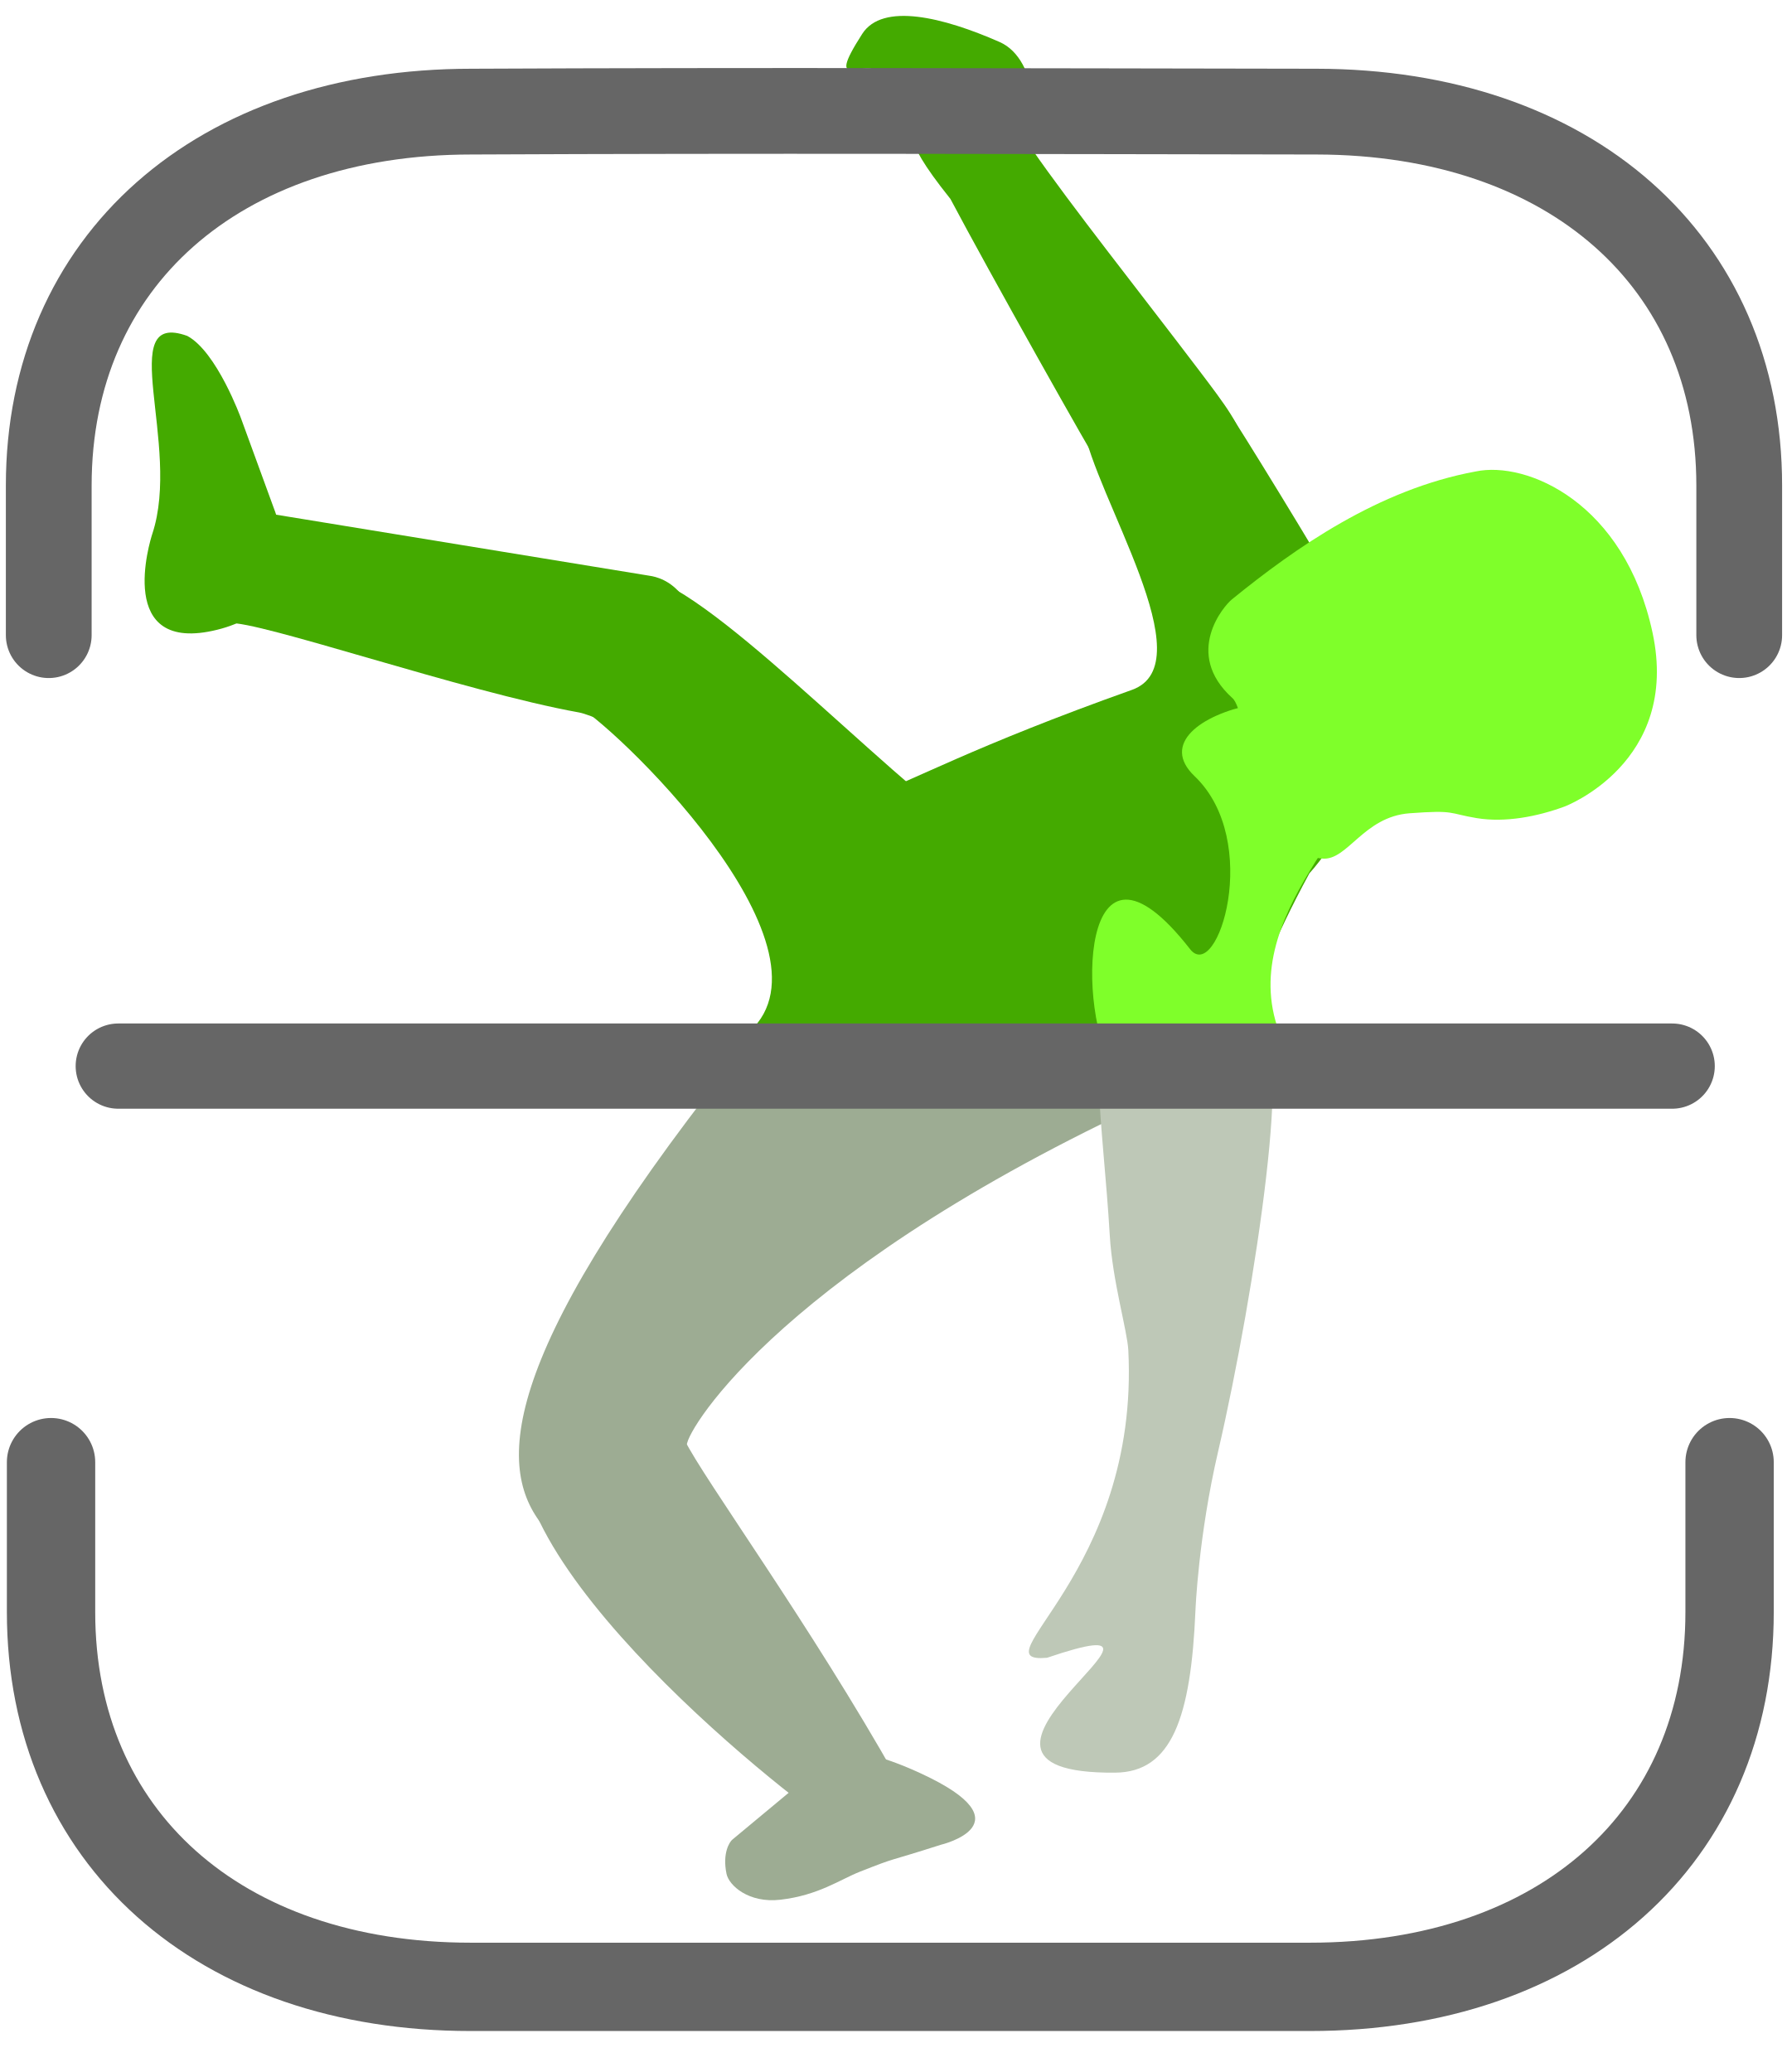
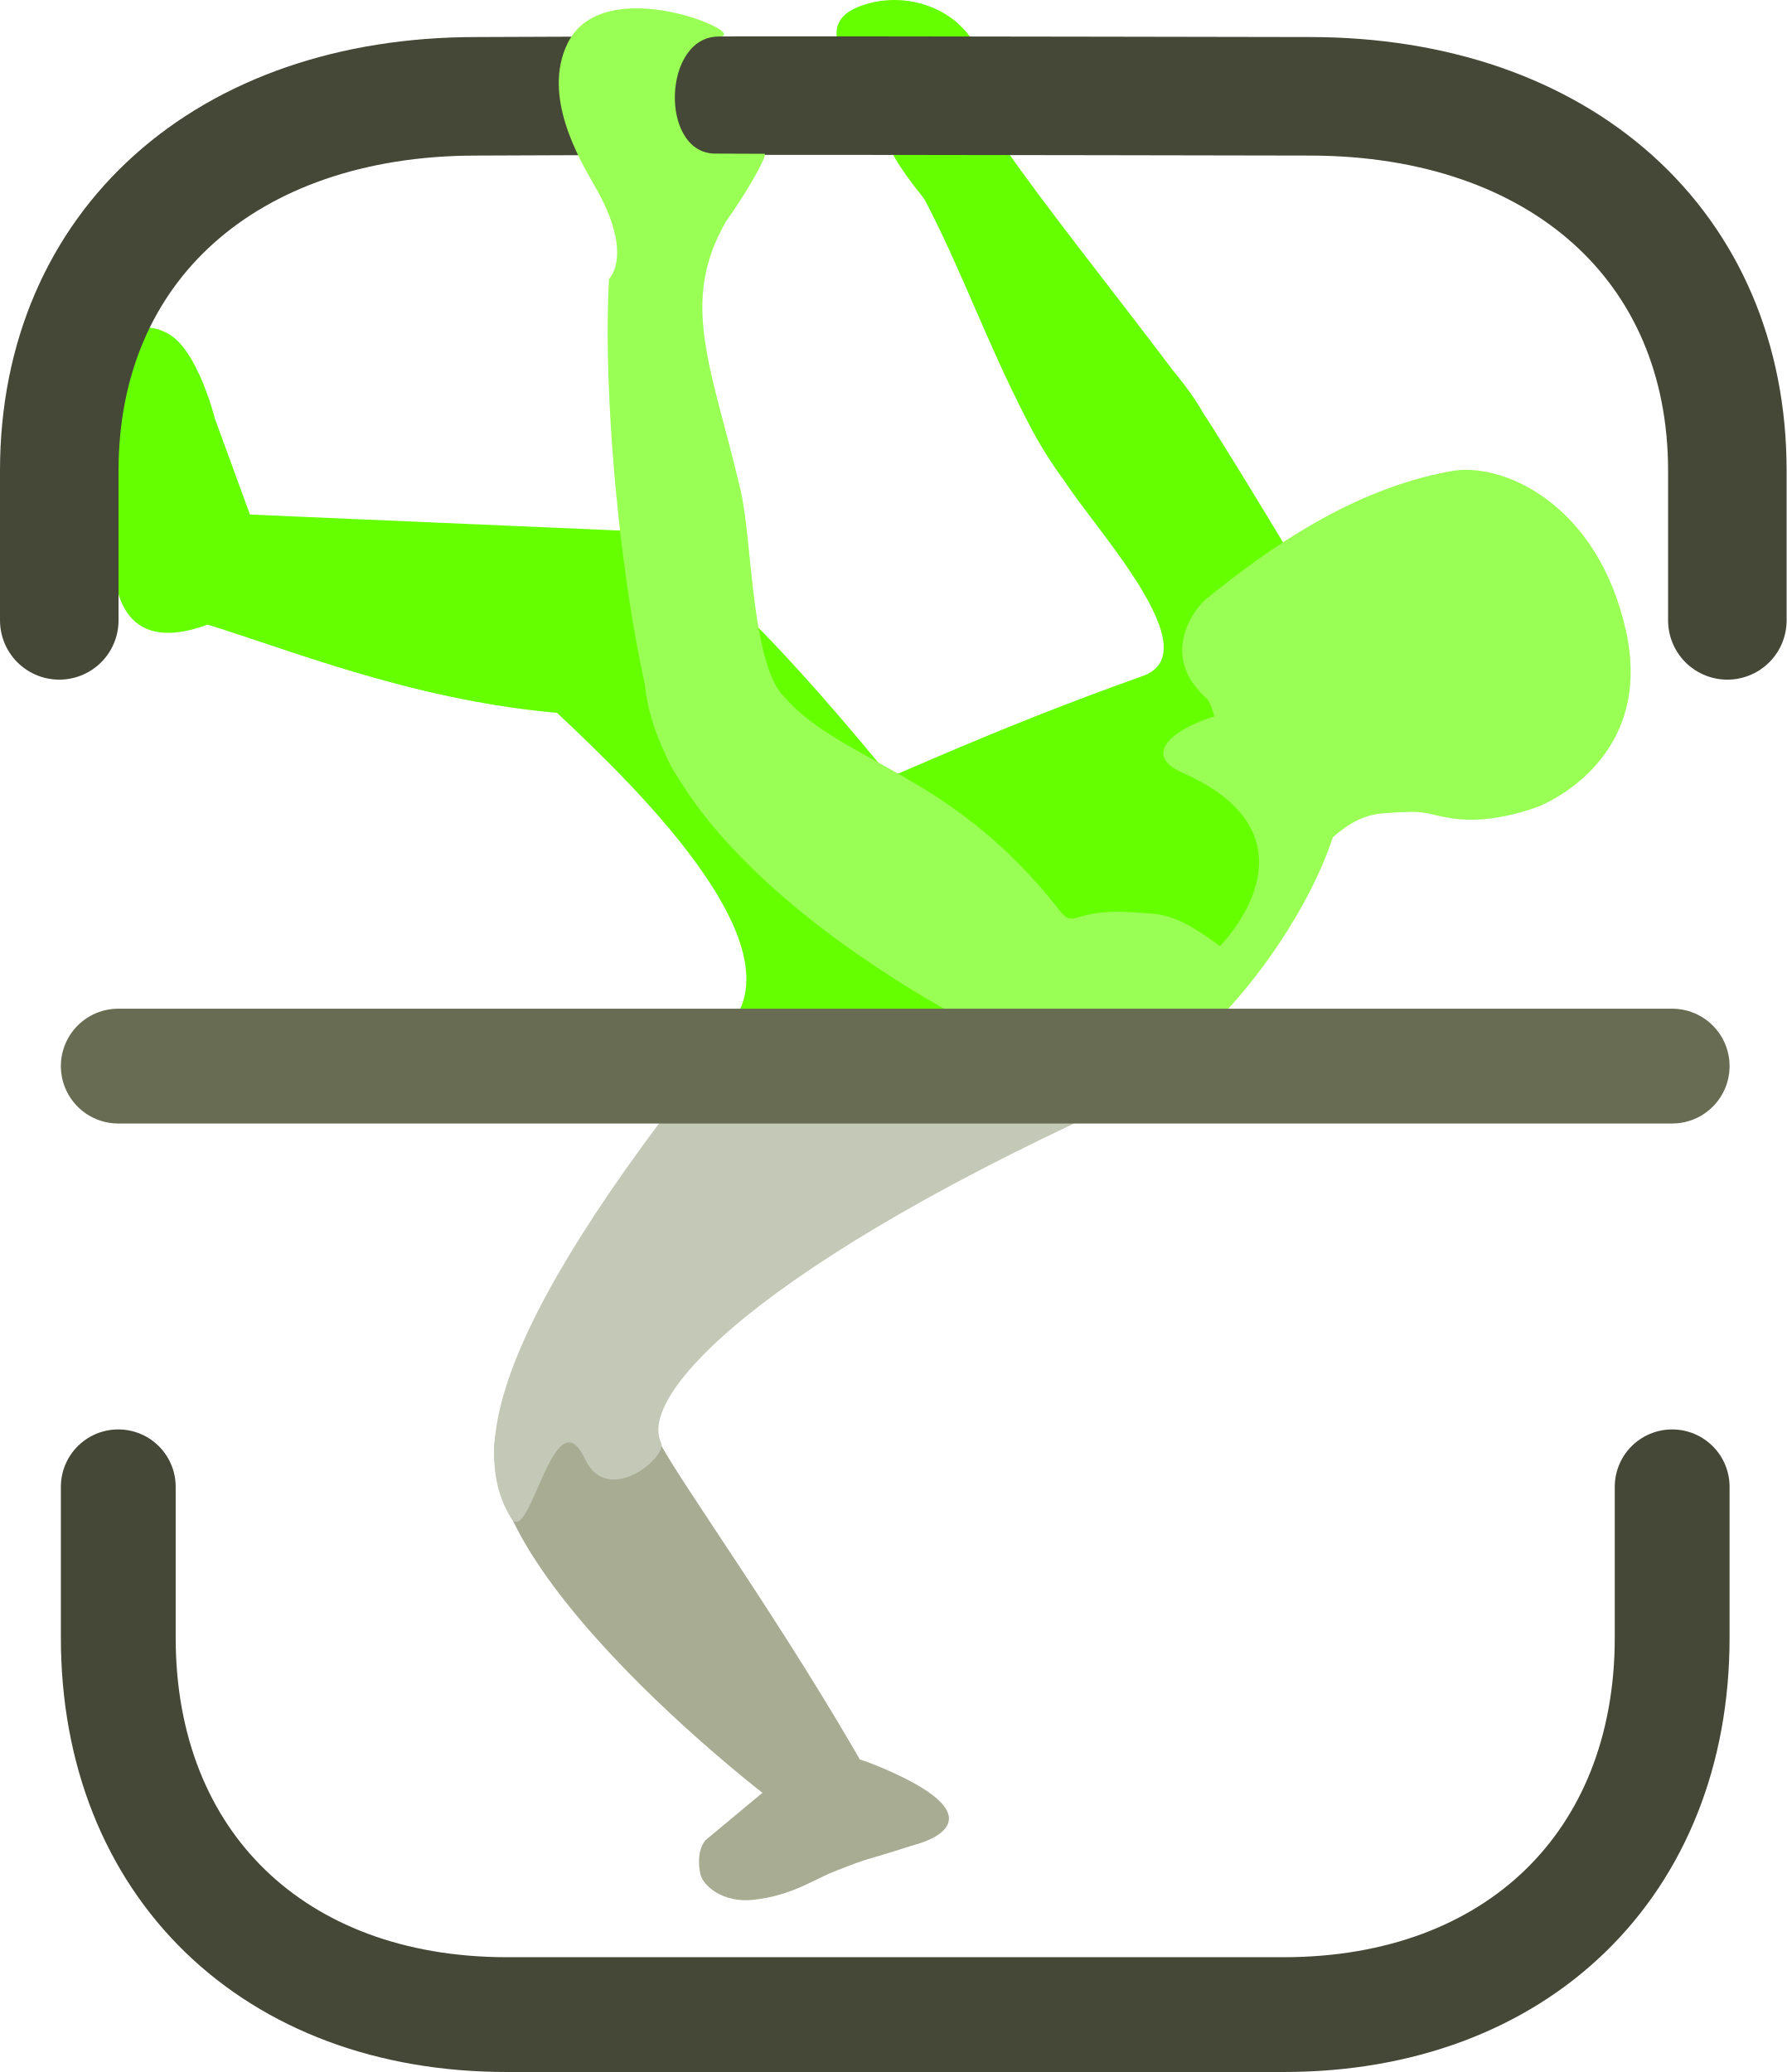
<svg xmlns="http://www.w3.org/2000/svg" width="209.597mm" height="243.093mm" viewBox="0 0 209.597 243.093" version="1.1" id="svg1" xml:space="preserve">
  <defs id="defs1" />
-   <path d="m 97.636,206.082 c 0,0 1.742,-2.018 10.408,1.987 12.77,5.902 2.343,8.362 2.343,8.362 -6.823,2.184 -4.833,1.321 -9.5,3.16 -2.348,0.925 -4.859,2.769 -9.329,3.29 -3.737,0.436 -6.047,-1.685 -6.326,-3.037 -0.508,-2.458 0.373,-3.755 0.676,-4.008 z" id="path26-8-9-3-9-3-7-4-0-7-2-0" style="fill:#9dac93;fill-opacity:1;stroke-width:0.488" />
-   <path d="m 63.374,163.843 c 3.447,-3.959 9.858,-0.125 9.858,-0.125 3.112,5.154 7.103,5.268 7.103,5.268 2.195,4.463 14.819,21.777 24.913,39.726 1.966,3.495 -4.83,7.33 -7.787,5.318 C 89.193,208.405 51.399,177.597 63.374,163.843 Z" id="path26-8-9-3-9-3-7-4-0-7-2" style="fill:#9dac93;fill-opacity:1;stroke-width:0.488" />
-   <path d="m 90.917,118.413 c 0,0 6.734,-9.581 23.847,-6.205 21.199,4.182 31.167,12.079 26.991,13.883 -47.539,20.538 -60.346,40.306 -61.13,43.169 -1.736,6.335 -11.766,17.535 -17.632,8.796 -5.094,-7.589 -2.855,-22.221 27.924,-59.643 z" id="path26-8-9-3-9-3-7-4-0-7" style="fill:#9dac93;fill-opacity:1;stroke-width:0.812" />
-   <g id="g12" style="fill:#44aa00" transform="translate(3.073739)">
-     <path d="m 18.895,39.41 c 3.472,1.854 6.308,9.676 6.308,9.676 l 3.756,10.284 C 29.232,60.118 33.844,71.045 22.421,73.881 10.357,76.877 14.544,63.394 14.796,62.631 18.251,52.196 10.307,36.317 18.895,39.41 Z" id="path26-8-9-3-9-3-7-8-4-4-3" style="fill:#44aa00;fill-opacity:1;stroke-width:0.515" />
-     <path d="m 23.755,73.101 c 0,0 -3.692,-0.516 -2.631,-5.705 2.227,-10.885 8.057,-7.034 8.057,-7.034 l 43.753,7.155 c 0.793,0.13 6.603,0.623 6.319,12.291 C 78.986,90.795 67.565,84.077 64.871,83.591 51.357,81.154 27.139,72.762 23.755,73.101 Z" id="path26-8-9-3-9-3-7-8-4-4" style="fill:#44aa00;fill-opacity:1;stroke-width:0.515" />
-     <path d="m 108.43,23.345 c -6.746,-8.451 -2.774,-6.186 -8.384,-14.73 -1.358,-2.068 -6.576,2.539 -1.968,-4.639 2.389,-3.722 9.513,-1.952 16.112,0.949 4.763,2.093 4.514,10.96 3.763,12.521 4.627,6.69 12.766,16.93 19.662,26.031 6.05,7.984 8.199,10.827 -1.428,13.85 -6.051,1.9 -9.693,-1.787 -9.958,-2.154 -0.924,-1.281 -13.449,-23.597 -17.799,-31.827 z" id="path26-8-9-3-9-3-7-8-4" style="fill:#44aa00;fill-opacity:1;stroke-width:0.515" />
-     <path d="m 123.957,49.841 c -0.751,-4.496 9.718,8.302 11.987,6.573 2.806,-2.138 3.097,-11.296 5.865,-6.957 2.875,4.507 12.273,19.865 13.719,22.828 8.019,16.437 -4.981,30.163 -4.981,30.163 -8.716,16.019 -7.015,21.378 -20.59,24.642 -1.087,0.261 -7.108,6.238 -17.996,-0.037 -10.729,-6.184 -1.318,-19.916 -2.019,-20.381 -7.695,-5.101 -14.801,-5.842 -10.604,-13.451 4.454,-1.514 11.663,-5.618 30.378,-12.282 8.633,-3.074 -4.344,-22.63 -5.76,-31.099 z" id="path26-8-9-3-9-3-7-9" style="fill:#44aa00;stroke-width:0.621" />
-     <path d="m 84.857,121.028 c 0.31,-1.012 19.297,15.887 29.924,-7.193 0.628,-1.364 -15.745,-7.476 -15.745,-7.476 0,0 14.484,9.883 14.441,3.833 -0.003,-0.468 5.017,-6.327 -3.764,-13.134 C 96.213,86.591 76.735,65.568 70.275,67.488 53.566,72.455 54.21,77.82 64.14,82.477 c 4.421,2.073 31.819,28.46 20.718,38.551 z" id="path26-8-9-3-9-3-7-4-9-3" style="fill:#44aa00;stroke-width:0.634" />
+   <path d="m 94.563,206.082 c 0,0 1.742,-2.018 10.408,1.987 12.77,5.902 2.343,8.362 2.343,8.362 -6.823,2.184 -4.833,1.321 -9.5,3.16 -2.348,0.925 -4.859,2.769 -9.329,3.29 -3.737,0.436 -6.047,-1.685 -6.326,-3.037 -0.508,-2.458 0.373,-3.755 0.676,-4.008 z" id="path26-8-9-3-9-3-7-4-0-7-2-0" style="fill:#a7ac93;fill-opacity:1;stroke-width:0.488" />
+   <path d="m 60.3,163.843 c 3.447,-3.959 9.858,-0.125 9.858,-0.125 3.112,5.154 7.103,5.268 7.103,5.268 2.195,4.463 14.819,21.777 24.913,39.726 1.966,3.495 -4.83,7.33 -7.787,5.318 -8.268,-5.626 -46.062,-36.434 -34.087,-50.187 z" id="path26-8-9-3-9-3-7-4-0-7-2" style="fill:#a7ac93;fill-opacity:1;stroke-width:0.488" />
+   <path d="m 87.843,118.413 c 0,0 6.734,-9.581 23.847,-6.205 21.199,4.182 31.167,12.079 26.991,13.883 -47.539,20.538 -63.996,37.136 -61.13,43.169 0.798,1.679 -6.29,7.578 -8.914,1.93 -3.639,-7.832 -6.504,10.563 -8.718,6.866 -4.697,-7.841 -2.855,-22.221 27.924,-59.643 z" id="path26-8-9-3-9-3-7-4-0-7" style="fill:#c4c8b7;fill-opacity:1;stroke-width:0.812" />
+   <g id="g12" style="fill:#66ff00">
+     <path d="m 13.414,48.034 c 0,0 -0.723,-12.644 6.296,-8.895 3.472,1.854 5.493,9.948 5.493,9.948 l 3.756,10.284 c 0.273,0.748 4.885,11.674 -6.537,14.511 -12.064,2.996 -8.713,-13.438 -8.78,-14.239 -0.721,-8.706 0.072,-2.94 -0.228,-11.608 z" id="path26-8-9-3-9-3-7-8-4-4-3" style="fill:#66ff00;fill-opacity:1;stroke-width:0.515" />
+     <path d="m 23.755,73.101 c 0,0 -3.692,-0.516 -2.631,-5.705 2.227,-10.885 8.057,-7.034 8.057,-7.034 l 46.062,1.993 c 0.802,0.035 4.43,-0.6 4.146,11.069 C 79.122,84.41 65.678,83.667 64.871,83.591 47.773,81.974 33.66,76.09 23.755,73.101 Z" id="path26-8-9-3-9-3-7-8-4-4" style="fill:#66ff00;fill-opacity:1;stroke-width:0.515" />
+     <path d="m 108.43,23.345 c -6.746,-8.451 -2.738,-6.209 -8.384,-14.73 -2.445,-3.834 -3.17,-6.776 1.7,-8.171 4.758,-1.363 10.056,0.494 12.444,4.48 2.673,4.463 4.514,10.96 3.763,12.521 4.627,6.69 12.797,16.907 19.662,26.031 0.478,0.636 12.876,14.509 0.696,19.685 -8.9,3.782 -16.996,-12.227 -17.753,-13.695 -4.994,-9.691 -7.778,-17.892 -12.128,-26.122 z" id="path26-8-9-3-9-3-7-8-4" style="fill:#66ff00;fill-opacity:1;stroke-width:0.515" />
+     <path d="m 124.161,55.105 c -0.709,-1.748 9.514,3.038 11.783,1.309 2.806,-2.138 3.097,-11.296 5.865,-6.957 2.875,4.507 12.273,19.865 13.719,22.828 8.019,16.437 -4.981,30.163 -4.981,30.163 -8.716,16.019 -7.207,22.819 -20.782,26.083 -1.087,0.261 -6.916,4.798 -17.804,-1.478 -10.729,-6.184 -1.318,-19.916 -2.019,-20.381 -7.695,-5.101 -14.801,-5.842 -10.604,-13.451 4.454,-1.514 16.01,-7.248 34.725,-13.912 8.633,-3.074 -8.11,-19.785 -9.903,-24.205 z" id="path26-8-9-3-9-3-7-9" style="fill:#66ff00;stroke-width:0.621" />
+     <path d="m 84.857,121.028 c 0.31,-1.012 16.445,18.74 27.071,-4.341 0.628,-1.364 -13.436,-9.378 -13.436,-9.378 0,0 10.681,3.906 10.638,-2.144 -0.003,-0.468 4.815,-2.156 -2.134,-10.825 -9.696,-12.095 -28.161,-33.838 -34.621,-31.917 -16.709,4.967 -15.697,12.792 -8.235,20.055 5.528,5.381 31.819,28.46 20.718,38.551 z" id="path26-8-9-3-9-3-7-4-9-3" style="fill:#66ff00;stroke-width:0.634" />
  </g>
  <g id="layer1" transform="translate(0.1753152,-9.384628)">
-     <path d="m 5.813,180.93 v 17.588 c 0,26.382 19.692,43.97 49.23,43.97 h 98.459 c 29.538,0 49.23,-17.588 49.23,-43.97 v -17.588" stroke="#292d32" stroke-width="13.469" stroke-miterlimit="10" stroke-linecap="round" stroke-linejoin="round" id="path2" style="fill:none;fill-opacity:1;stroke:#666666;stroke-width:10.363;stroke-dasharray:none;stroke-opacity:1" />
-     <path d="M 5.543,83.904 V 66.354 c 0,-26.324 19.832,-43.874 49.58,-43.874 33.053,-0.157 66.106,-0.049 99.16,0 29.748,0.044 49.58,17.549 49.58,43.874 v 17.549" stroke="#292d32" stroke-width="13.906" stroke-miterlimit="10" stroke-linecap="round" stroke-linejoin="round" id="path1" style="fill:none;fill-opacity:1;stroke:#666666;stroke-width:10.062;stroke-dasharray:none;stroke-opacity:1" />
-     <path d="m 130.551,134.902 c -4.409,-6.397 -4.272,-31.039 8.884,-14.166 3.214,4.122 8.51,-12.687 0.529,-20.294 -7.983,-7.608 19.043,-13.623 20.566,-3.294 1.099,7.453 -16.412,19.643 -10.387,33.96 5.486,13.035 -13.342,9.915 -19.593,3.795 z" id="path26-8-9-3-9-3-7" style="fill:#7fff2a;fill-opacity:1;stroke-width:0.724" />
-     <path d="m 140.071,198.313 c -0.53,12.577 -2.782,18.988 -9.407,19.045 -24.812,0.214 12.874,-20.57 -8.004,-13.478 -8.411,0.749 10.871,-9.893 9.533,-36.085 -0.118,-2.303 -1.864,-8.117 -2.175,-13.47 -0.755,-13.002 -3.089,-26.127 1.369,-22.589 2.736,2.172 -3.798,2.802 -1.225,3.18 7.17,1.054 13.454,-0.403 17.067,-2.962 4.629,-3.279 -0.105,28.791 -4.505,47.746 -2.322,10.001 -2.652,18.613 -2.652,18.613 z" id="path26-8-9-3-9-3-7-8" style="fill:#bec8b7;stroke-width:0.603" />
-     <path d="m 183.379,104.009 c 0,0 13.595,-5.123 10.314,-20.402 -3.28,-15.279 -14.763,-20.171 -20.746,-18.909 -11.409,2.097 -21.171,8.972 -28.589,14.999 -0.926,0.726 -5.763,6.323 0.031,11.575 1.91,1.517 2.555,18.106 10.556,18.845 2.973,0.271 4.825,-4.913 10.25,-5.317 5.425,-0.404 4.524,0.017 7.876,0.57 3.354,0.548 7.092,-0.179 10.307,-1.361 z" class="si-glyph-fill" id="path1-0" style="fill:#7fff2a;fill-opacity:1;fill-rule:evenodd;stroke:none;stroke-width:3.557" />
+     <path d="m 13.7,183.822 v 17.692 c 0,26.538 18.23,44.229 45.574,44.229 h 91.148 c 27.344,0 45.574,-17.692 45.574,-44.229 V 183.822" stroke="#292d32" stroke-width="13.469" stroke-miterlimit="10" stroke-linecap="round" stroke-linejoin="round" id="path2" style="fill:none;fill-opacity:1;stroke:#454837;stroke-opacity:1" />
+     <path d="M 6.778,82.169 V 64.602 c 0,-26.351 19.569,-43.918 48.923,-43.918 32.615,-0.157 65.23,-0.049 97.846,0 29.354,0.044 48.923,17.567 48.923,43.918 v 17.567" stroke="#292d32" stroke-width="13.906" stroke-miterlimit="10" stroke-linecap="round" stroke-linejoin="round" id="path1" style="fill:none;fill-opacity:1;stroke:#454837;stroke-opacity:1" />
+     <g id="g11" transform="translate(-0.1753152,9.384628)" style="fill:#99ff55">
+       <path d="m 76.597,72.231 c 3.124,-9.794 5.971,-4.141 14.586,8.553 6.733,8.779 19.903,9.085 33.059,25.957 1.881,2.413 1.459,-0.23 8.76,0.299 3.212,0.232 4.691,-0.076 10.109,3.965 0,0 12.843,-12.746 -4.415,-20.355 -10.09,-4.449 17.413,-13.216 18.936,-2.887 2.443,16.563 -21.88,41.177 -17.458,31.879 0.999,-2.102 -2.49,3.981 -9.224,4.129 -9.635,0.212 -7.102,1.031 -8.358,0.499 C 104.357,116.534 69.039,93.884 76.597,72.231 Z" id="path26-8-9-3-9-3-7" style="fill:#99ff55;fill-opacity:1;stroke-width:0.724" />
+       <path d="m 71.445,32.73 c 0,0 2.988,-2.81 -1.605,-10.787 -1.902,-3.304 -6.262,-10.671 -3.265,-16.836 4.26,-8.764 22.059,-0.857 17.687,-0.819 -6.49,0.056 -6.905,13.473 -0.508,13.733 0.326,0.013 5.702,0.013 5.932,0.023 0.415,0.018 -1.686,3.969 -4.5,7.92 -5.546,9.562 -1.661,17.222 1.682,31.48 1.475,6.292 1.172,20.861 5.455,24.716 2.597,2.337 -7.935,-1.389 -10.521,-1.109 -7.205,0.779 3.098,6.871 0.243,10.255 -5.524,6.547 -11.832,-36.338 -10.601,-58.574 z" id="path26-8-9-3-9-3-7-8" style="fill:#99ff55;stroke-width:0.603" />
+       <path d="m 180.48,94.625 c 0,0 13.595,-5.123 10.314,-20.402 -3.28,-15.279 -14.763,-20.171 -20.746,-18.909 -11.409,2.097 -21.171,8.972 -28.589,14.999 -0.926,0.726 -5.763,6.323 0.031,11.575 1.91,1.517 2.555,18.106 10.556,18.845 2.973,0.271 4.825,-4.913 10.25,-5.317 5.425,-0.404 4.524,0.017 7.876,0.57 3.354,0.548 7.092,-0.179 10.307,-1.361 z" class="si-glyph-fill" id="path1-0" style="fill:#99ff55;fill-opacity:1;fill-rule:evenodd;stroke:none;stroke-width:3.557" />
+     </g>
  </g>
-   <path d="M 13.875,125.078 H 196.172" stroke="#292d32" stroke-width="13.469" stroke-miterlimit="10" stroke-linecap="round" stroke-linejoin="round" id="path3" style="fill:#bec8b7;fill-opacity:1;stroke:#666666;stroke-opacity:1;stroke-width:10;stroke-dasharray:none" />
+   <path d="M 13.875,125.078 H 196.172" stroke="#292d32" stroke-width="13.469" stroke-miterlimit="10" stroke-linecap="round" stroke-linejoin="round" id="path3" style="fill:#7fff2a;fill-opacity:1;stroke:#676c53;stroke-opacity:1" />
</svg>
